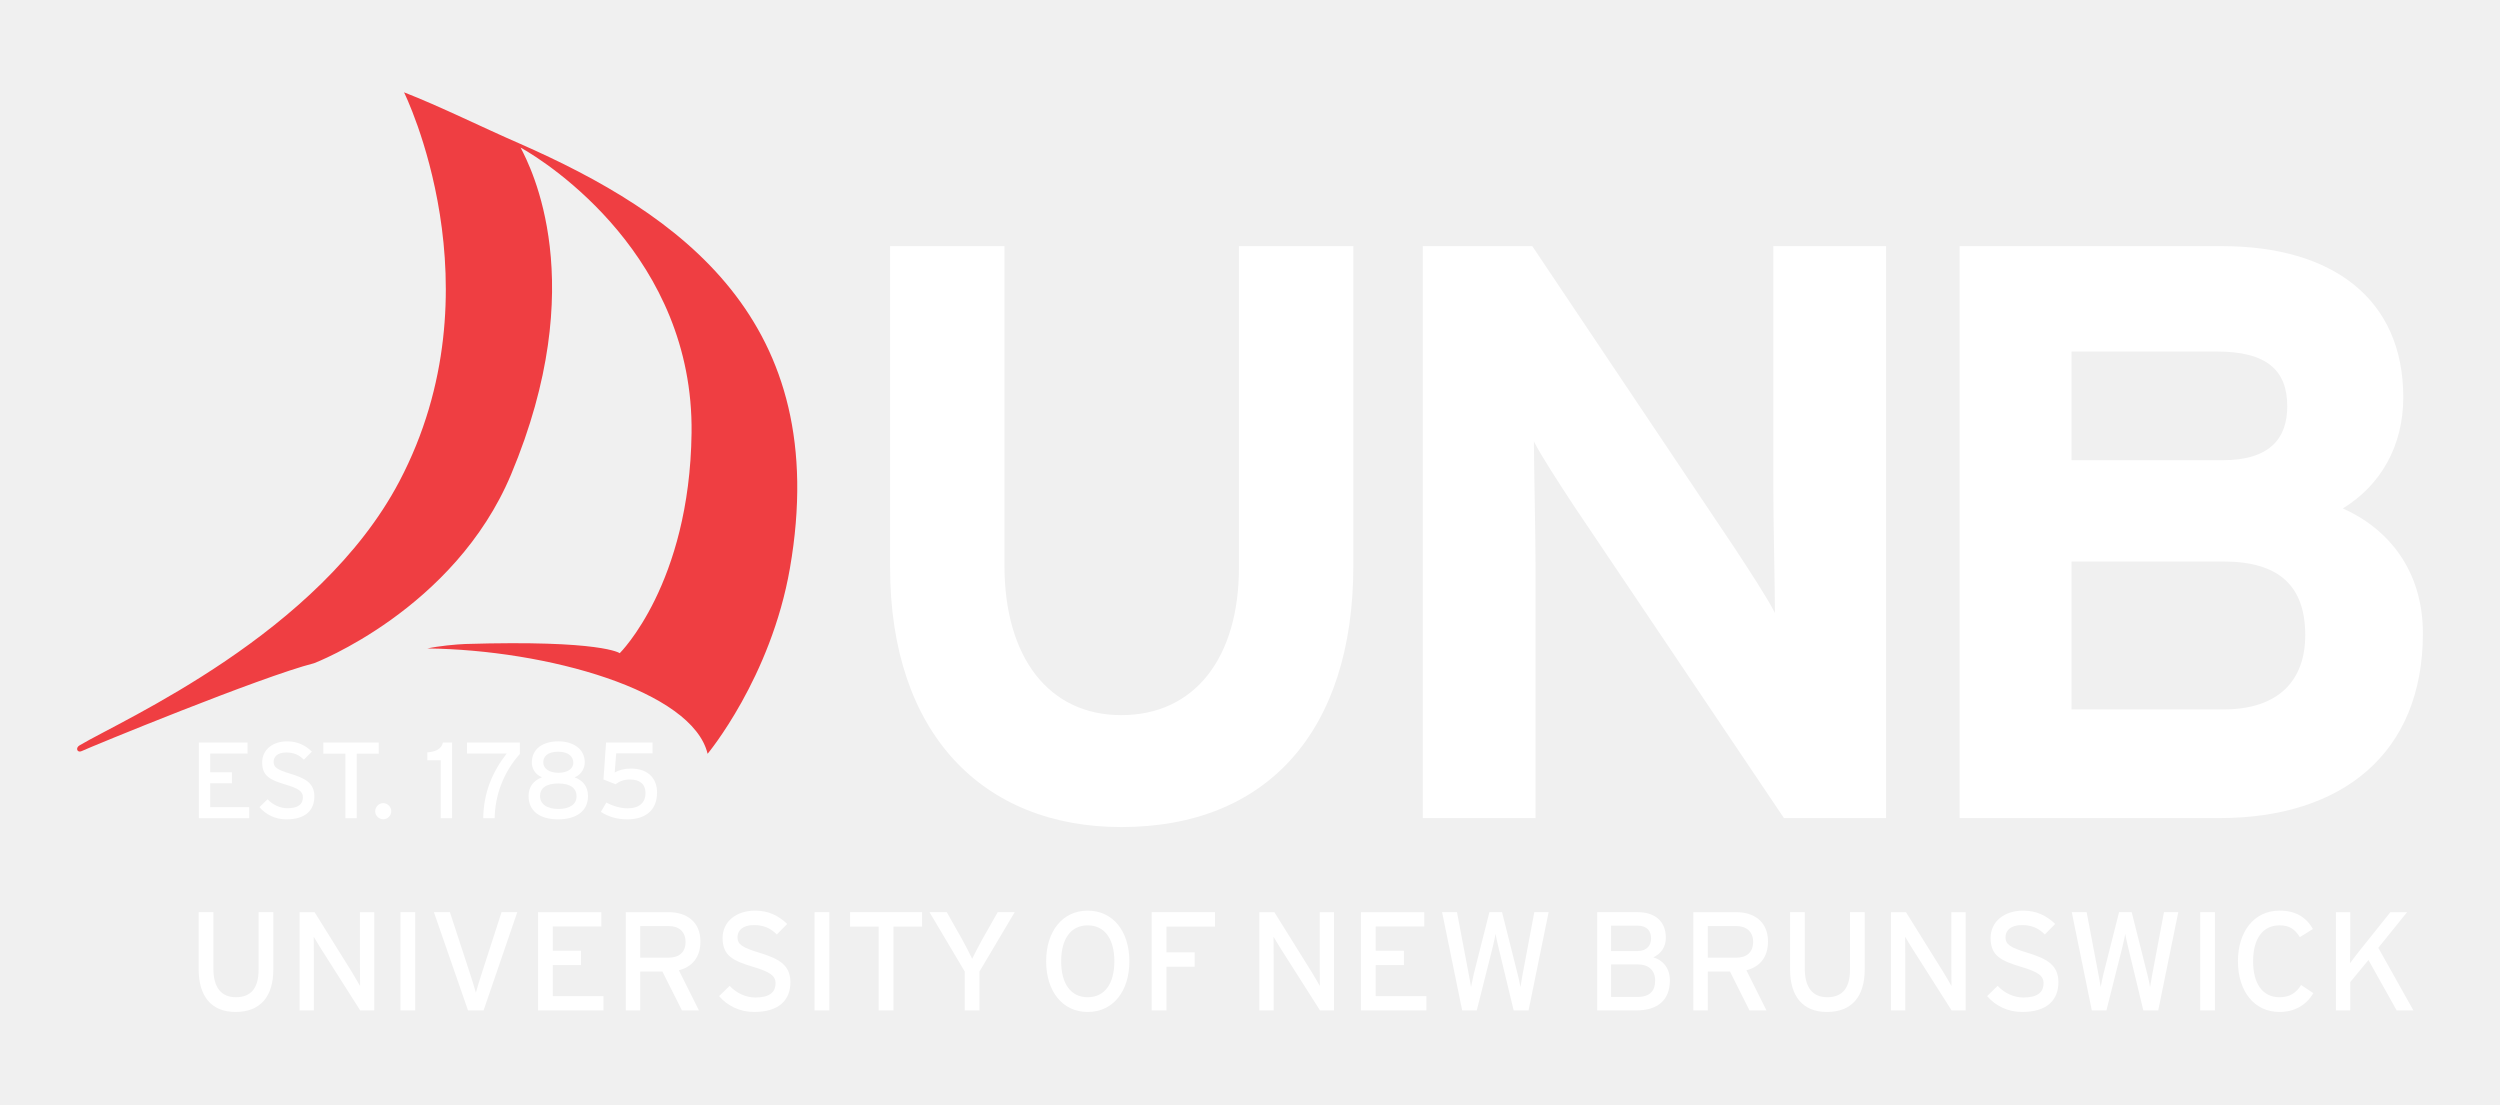
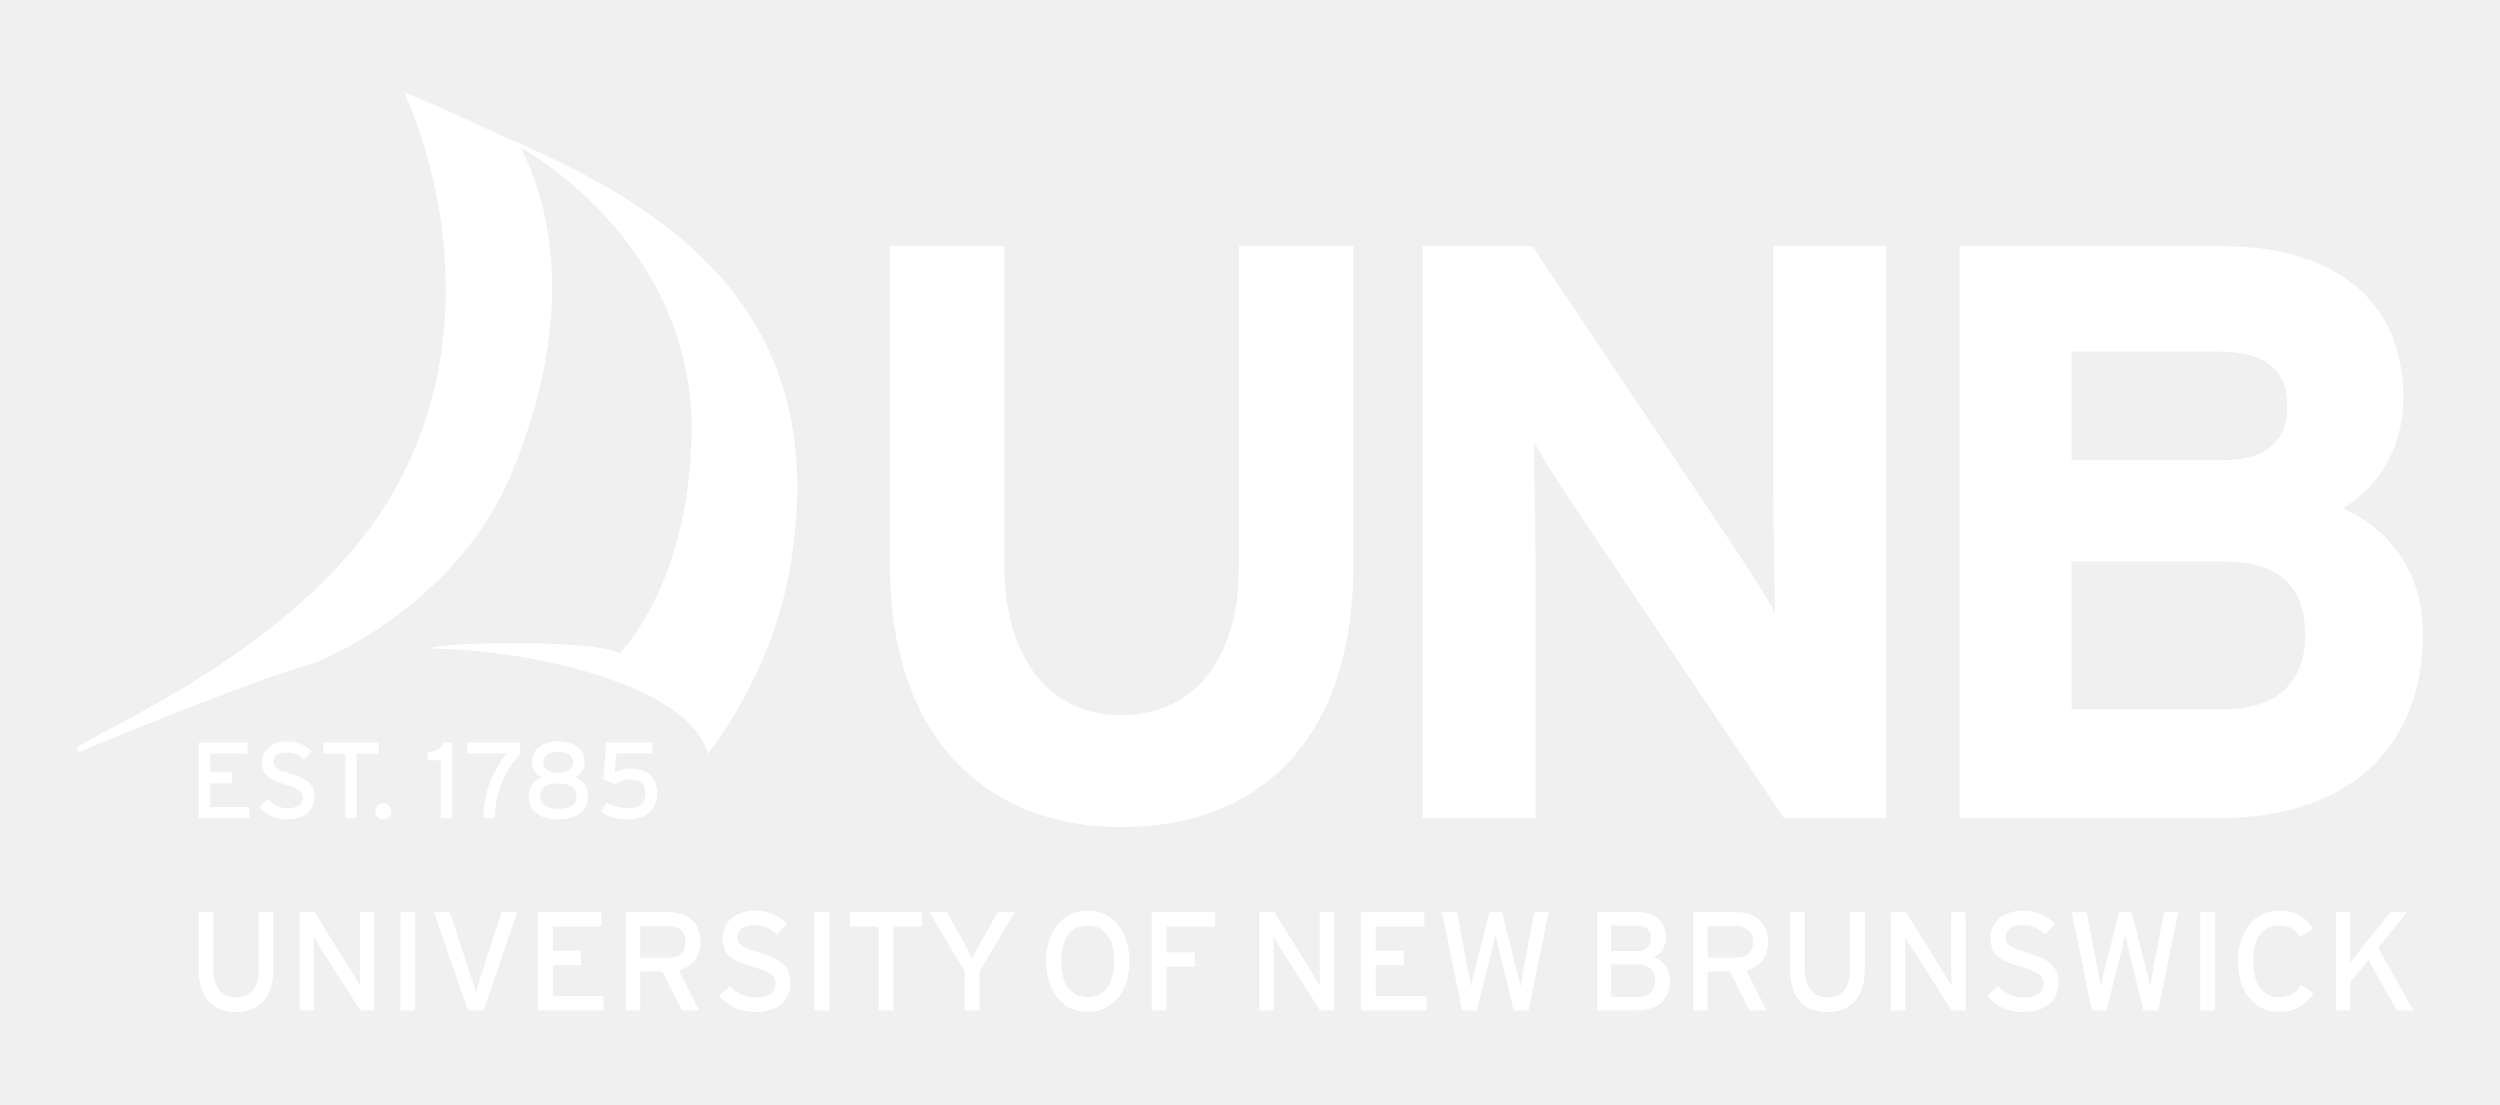
<svg xmlns="http://www.w3.org/2000/svg" xml:space="preserve" width="434.667" height="192" viewBox="0 0 434.667 192">
  <defs>
    <clipPath id="a" clipPathUnits="userSpaceOnUse">
      <path d="M0 144h326V0H0Z" />
    </clipPath>
  </defs>
  <g clip-path="url(#a)" transform="matrix(1.33333 0 0 -1.33333 0 192)">
    <path d="M0 0h-19.819v19.286H0c7.245 0 10.656-3.197 10.656-9.592C10.656 3.837 7.245 0 0 0m-19.819 46.668H-.854c6.501 0 9.165-2.452 9.165-7.139 0-4.154-2.238-7.032-8.418-7.032h-19.712Zm35.375-20.457c4.899 2.983 7.884 8.097 7.884 14.492 0 12.786-9.163 19.709-23.654 19.709h-34.201V-14.17H-.533c15.981 0 26.53 8.416 26.53 24.081 0 8.203-4.476 13.636-10.441 16.3" style="fill:#ffffff;fill-opacity:1;fill-rule:nonzero;stroke:none" transform="translate(289.949 51.492)" />
    <path d="M0 0v74.584h-14.703V43.045c0-4.154.212-13.531.212-16.302-.957 1.918-3.407 5.649-5.221 8.418l-26.423 39.423h-14.277V0h14.703v32.815c0 4.157-.214 13.535-.214 16.303.961-1.916 3.411-5.646 5.223-8.415L-13.317 0Z" style="fill:#ffffff;fill-opacity:1;fill-rule:nonzero;stroke:none" transform="translate(245.944 37.321)" />
    <path d="M0 0v41.659h-14.917V-.214c0-11.932-5.859-19.284-15.344-19.284-9.48 0-15.234 7.563-15.234 19.498v41.659H-60.41V-.214c0-21.734 12.144-33.88 30.149-33.88C-11.294-34.094 0-21.629 0 0" style="fill:#ffffff;fill-opacity:1;fill-rule:nonzero;stroke:none" transform="translate(176.477 70.245)" />
    <path d="m0 0-4.576 8.165 3.751 4.647h-2.176l-3.79-4.74c-.422-.531-1.263-1.593-1.481-1.922.016.404.036 1.794.036 2.27v4.392h-1.868V0h1.868v3.696l2.377 2.876L-2.179 0Z" style="fill:#ffffff;fill-opacity:1;fill-rule:nonzero;stroke:none" transform="translate(314.708 12.241)" />
    <path d="m0 0-1.591 1.062C-2.251.019-3.074-.531-4.41-.531c-2.236 0-3.441 1.812-3.441 4.686 0 2.875 1.205 4.687 3.441 4.687 1.317 0 1.994-.494 2.653-1.538l1.702 1.062c-.877 1.554-2.27 2.397-4.355 2.397-3.313 0-5.419-2.728-5.419-6.608 0-3.879 2.106-6.607 5.419-6.607 1.939 0 3.496.88 4.41 2.452" style="fill:#ffffff;fill-opacity:1;fill-rule:nonzero;stroke:none" transform="translate(301.657 14.492)" />
    <path d="M288.826 25.054h-1.921V12.242h1.921z" style="fill:#ffffff;fill-opacity:1;fill-rule:nonzero;stroke:none" />
    <path d="M0 0h-1.867l-1.556-8.272c-.055-.312-.164-1.025-.258-1.499A18.917 18.917 0 0 1-3.99-8.29L-6.076 0h-1.647l-2.049-8.108a34.247 34.247 0 0 1-.349-1.663c-.056.417-.22 1.298-.294 1.679L-11.95 0h-1.942l2.616-12.812h1.905l2.085 8.273c.112.437.312 1.39.367 1.702.055-.312.255-1.265.367-1.702l1.994-8.273h1.942z" style="fill:#ffffff;fill-opacity:1;fill-rule:nonzero;stroke:none" transform="translate(284.05 25.054)" />
    <path d="M0 0c0 2.288-1.575 3.092-4.1 3.86-2.215.661-2.8 1.099-2.8 1.999 0 .857.64 1.591 2.142 1.591 1.262 0 2.176-.404 2.983-1.226l1.353 1.372c-1.135 1.098-2.452 1.738-4.191 1.738-2.361 0-4.229-1.354-4.229-3.568 0-2.288 1.301-2.965 4.01-3.772 2.143-.64 2.893-1.133 2.893-2.121 0-1.245-.862-1.869-2.655-1.869-1.208 0-2.47.585-3.332 1.522l-1.372-1.338c1.08-1.262 2.689-2.069 4.558-2.069C-1.465-3.881 0-2.306 0 0" style="fill:#ffffff;fill-opacity:1;fill-rule:nonzero;stroke:none" transform="translate(268.418 15.92)" />
    <path d="M0 0v12.812h-1.866V6.208c0-.716.018-2.546.018-3.022-.183.33-.734 1.28-1.062 1.812l-4.87 7.814h-1.958V0h1.867v6.643c0 .715-.019 2.49-.019 2.967.203-.331.641-1.099.953-1.575L-1.83 0Z" style="fill:#ffffff;fill-opacity:1;fill-rule:nonzero;stroke:none" transform="translate(256.32 12.241)" />
    <path d="M0 0v7.468h-1.921V-.037c0-2.344-.953-3.587-2.967-3.587-1.921 0-2.928 1.299-2.928 3.715v7.377h-1.921V.037c0-3.533 1.647-5.584 4.815-5.584C-1.739-5.547 0-3.587 0 0" style="fill:#ffffff;fill-opacity:1;fill-rule:nonzero;stroke:none" transform="translate(243.16 17.586)" />
    <path d="M0 0v4.118h3.735c1.299 0 2.177-.732 2.177-2.067C5.912.658 5.016 0 3.735 0Zm7.851 2.103c0 2.637-1.885 3.826-4.116 3.826h-5.62V-6.882H0v5.07h2.892l2.545-5.07H7.65L5.034-1.648C6.773-1.21 7.851.055 7.851 2.103" style="fill:#ffffff;fill-opacity:1;fill-rule:nonzero;stroke:none" transform="translate(222.697 19.123)" />
    <path d="M0 0h-3.423v4.245H.055c1.447 0 2.269-.804 2.269-2.121C2.324.861 1.702 0 0 0m-3.423 9.297H.018c1.281 0 1.775-.731 1.775-1.684 0-.841-.512-1.627-1.775-1.627h-3.441zm5.51-4.135c.933.458 1.63 1.262 1.63 2.561 0 2.162-1.447 3.334-3.68 3.334h-5.271V-1.757h5.088c2.801 0 4.392 1.338 4.392 3.935 0 1.776-1.151 2.71-2.159 2.984" style="fill:#ffffff;fill-opacity:1;fill-rule:nonzero;stroke:none" transform="translate(213.509 13.998)" />
    <path d="M0 0h-1.866l-1.557-8.272c-.055-.312-.164-1.025-.255-1.499a19.361 19.361 0 0 1-.31 1.481L-6.075 0h-1.648l-2.049-8.108a38.241 38.241 0 0 1-.349-1.663c-.056.417-.22 1.298-.294 1.679L-11.95 0h-1.942l2.619-12.812h1.902l2.085 8.273c.112.437.313 1.39.369 1.702.053-.312.256-1.265.365-1.702l1.994-8.273h1.942z" style="fill:#ffffff;fill-opacity:1;fill-rule:nonzero;stroke:none" transform="translate(201.941 25.054)" />
    <path d="M0 0v1.866h-6.609v4.045h3.681V7.78h-3.681v3.165h6.333v1.867H-8.53V0Z" style="fill:#ffffff;fill-opacity:1;fill-rule:nonzero;stroke:none" transform="translate(186 12.241)" />
    <path d="M0 0v12.812h-1.867V6.208c0-.716.019-2.546.019-3.022-.183.33-.734 1.28-1.062 1.812l-4.87 7.814h-1.958V0h1.866v6.643c0 .715-.015 2.49-.015 2.967.2-.331.638-1.099.95-1.575L-1.83 0Z" style="fill:#ffffff;fill-opacity:1;fill-rule:nonzero;stroke:none" transform="translate(173.958 12.241)" />
    <path d="M0 0v1.887h-8.254v-12.814h1.923v5.693h3.678v1.884h-3.678V0Z" style="fill:#ffffff;fill-opacity:1;fill-rule:nonzero;stroke:none" transform="translate(158.436 23.168)" />
    <path d="M0 0c-2.233 0-3.459 1.812-3.459 4.686 0 2.873 1.226 4.685 3.459 4.685 2.251 0 3.478-1.812 3.478-4.685C3.478 1.812 2.251 0 0 0m0 11.292c-3.313 0-5.417-2.728-5.417-6.606C-5.417.805-3.313-1.923 0-1.923c3.332 0 5.435 2.728 5.435 6.609 0 3.878-2.103 6.606-5.435 6.606" style="fill:#ffffff;fill-opacity:1;fill-rule:nonzero;stroke:none" transform="translate(141.835 13.961)" />
    <path d="M0 0h-2.215l-2.012-3.55a54.803 54.803 0 0 1-1.317-2.525 54.51 54.51 0 0 1-1.32 2.543L-8.858 0h-2.251l4.594-7.743v-5.069h1.921v5.069z" style="fill:#ffffff;fill-opacity:1;fill-rule:nonzero;stroke:none" transform="translate(132.317 25.054)" />
    <path d="M0 0v1.887h-9.389V0h3.733v-10.927h1.923V0z" style="fill:#ffffff;fill-opacity:1;fill-rule:nonzero;stroke:none" transform="translate(120.238 23.168)" />
    <path d="M108.141 25.054h-1.921V12.242h1.921z" style="fill:#ffffff;fill-opacity:1;fill-rule:nonzero;stroke:none" />
    <path d="M0 0c0 2.288-1.575 3.092-4.102 3.86C-6.315 4.521-6.9 4.959-6.9 5.859c0 .857.64 1.591 2.142 1.591 1.262 0 2.176-.404 2.983-1.226l1.354 1.372c-1.136 1.098-2.453 1.738-4.191 1.738-2.361 0-4.23-1.354-4.23-3.568 0-2.288 1.301-2.965 4.011-3.772 2.14-.64 2.892-1.133 2.892-2.121 0-1.245-.864-1.869-2.655-1.869-1.208 0-2.47.585-3.332 1.522L-9.3-1.812c1.08-1.262 2.691-2.069 4.56-2.069C-1.465-3.881 0-2.306 0 0" style="fill:#ffffff;fill-opacity:1;fill-rule:nonzero;stroke:none" transform="translate(103.07 15.92)" />
    <path d="M0 0v4.118h3.732c1.302 0 2.179-.732 2.179-2.067C5.911.658 5.016 0 3.732 0Zm7.851 2.103c0 2.637-1.885 3.826-4.119 3.826h-5.617V-6.882H0v5.07h2.892l2.545-5.07H7.65L5.034-1.648C6.772-1.21 7.851.055 7.851 2.103" style="fill:#ffffff;fill-opacity:1;fill-rule:nonzero;stroke:none" transform="translate(83.486 19.123)" />
    <path d="M0 0v1.866h-6.608v4.045h3.678V7.78h-3.678v3.165h6.333v1.867H-8.53V0Z" style="fill:#ffffff;fill-opacity:1;fill-rule:nonzero;stroke:none" transform="translate(78.691 12.241)" />
    <path d="M0 0h-2.051l-2.635-8.145c-.236-.749-.604-1.904-.713-2.36-.109.456-.476 1.59-.715 2.342L-8.785 0h-2.088l4.449-12.812h2.03z" style="fill:#ffffff;fill-opacity:1;fill-rule:nonzero;stroke:none" transform="translate(67.453 25.054)" />
    <path d="M54.146 25.054h-1.923V12.242h1.923z" style="fill:#ffffff;fill-opacity:1;fill-rule:nonzero;stroke:none" />
    <path d="M0 0v12.812h-1.866V6.208c0-.716.018-2.546.018-3.022A61.25 61.25 0 0 1-2.91 4.998l-4.87 7.814h-1.958V0h1.867v6.643c0 .715-.019 2.49-.019 2.967.203-.331.641-1.099.953-1.575L-1.832 0Z" style="fill:#ffffff;fill-opacity:1;fill-rule:nonzero;stroke:none" transform="translate(48.802 12.241)" />
    <path d="M0 0v7.468h-1.923V-.037c0-2.344-.951-3.587-2.965-3.587-1.921 0-2.926 1.299-2.926 3.715v7.377h-1.923V.037c0-3.533 1.647-5.584 4.815-5.584C-1.739-5.547 0-3.587 0 0" style="fill:#ffffff;fill-opacity:1;fill-rule:nonzero;stroke:none" transform="translate(35.642 17.586)" />
-     <path d="M0 0c1.331-2.573 9.229-17.657-1.24-42.63-7.399-17.639-25.685-24.61-25.685-24.61-6.902-1.754-29.235-10.949-30.32-11.465-.547-.255-.859.399-.259.755 5.603 3.336 31.229 14.527 41.7 34.426 13.263 25.213.606 50.728.606 50.728C-10.528 5.392-4.945 2.614-.15.531c20.928-9.199 40.868-23.078 35.276-55.364-2.481-14.321-10.738-24.218-10.738-24.218-1.969 8.238-20.963 13.557-36.55 13.735 1.46.316 3.792.542 4.961.581 17.832.542 20.131-1.199 20.131-1.199s9.12 9.006 9.366 28.723C22.583-14.343 3.742-2.078 0 0" style="fill:#ef3e42;fill-opacity:1;fill-rule:nonzero;stroke:none" transform="translate(67.884 124.758)" />
+     <path d="M0 0c1.331-2.573 9.229-17.657-1.24-42.63-7.399-17.639-25.685-24.61-25.685-24.61-6.902-1.754-29.235-10.949-30.32-11.465-.547-.255-.859.399-.259.755 5.603 3.336 31.229 14.527 41.7 34.426 13.263 25.213.606 50.728.606 50.728C-10.528 5.392-4.945 2.614-.15.531c20.928-9.199 40.868-23.078 35.276-55.364-2.481-14.321-10.738-24.218-10.738-24.218-1.969 8.238-20.963 13.557-36.55 13.735 1.46.316 3.792.542 4.961.581 17.832.542 20.131-1.199 20.131-1.199s9.12 9.006 9.366 28.723C22.583-14.343 3.742-2.078 0 0" style="fill:#ffffff;fill-opacity:1;fill-rule:nonzero;stroke:none" transform="translate(67.884 124.758)" />
    <path d="M0 0c0 1.792-1.142 3.115-3.396 3.115-.886 0-1.579-.198-2.128-.508l.198 2.493h4.734v1.411h-6.057l-.338-4.82 1.577-.62c.508.381 1.071.62 1.901.62 1.226 0 2.003-.592 2.003-1.759 0-1.256-.805-2.003-2.341-2.003-.886 0-1.93.296-2.761.761l-.718-1.224c1.057-.677 2.183-.973 3.436-.973C-1.606-3.507 0-2.409 0 0" style="fill:#ffffff;fill-opacity:1;fill-rule:nonzero;stroke:none" transform="translate(85.68 40.664)" />
    <path d="M0 0c-1.522 0-2.381.661-2.381 1.705 0 1 .788 1.62 2.367 1.62 1.648 0 2.395-.65 2.395-1.691C2.381.677 1.577 0 0 0m-.014 7.465c1.436 0 1.972-.704 1.972-1.449 0-.72-.677-1.297-1.944-1.297-1.226 0-1.974.563-1.974 1.352 0 .747.508 1.394 1.946 1.394m2.14-3.338c1.014.408 1.324 1.351 1.324 1.93 0 1.903-1.675 2.762-3.436 2.762-1.931 0-3.467-.889-3.467-2.789 0-.593.31-1.482 1.325-1.903-1.142-.422-1.748-1.27-1.748-2.45 0-1.944 1.467-3.031 3.849-3.031 2.379 0 3.901 1.087 3.901 3.031 0 1.267-.69 2.055-1.748 2.45" style="fill:#ffffff;fill-opacity:1;fill-rule:nonzero;stroke:none" transform="translate(72.803 38.51)" />
    <path d="M0 0v1.495h-6.889V.057h5.17c-1.845-2.382-3.001-5.03-3.055-8.425h1.492A12.833 12.833 0 0 0 0 0" style="fill:#ffffff;fill-opacity:1;fill-rule:nonzero;stroke:none" transform="translate(67.787 45.679)" />
    <path d="M0 0v9.863h-1.196C-1.378 8.99-2.21 8.65-3.227 8.58V7.552h1.748V0z" style="fill:#ffffff;fill-opacity:1;fill-rule:nonzero;stroke:none" transform="translate(58.953 37.311)" />
    <path d="M0 0c0 .567-.479 1.06-1.048 1.06-.57 0-1.046-.493-1.046-1.06 0-.572.476-1.048 1.046-1.048C-.479-1.048 0-.572 0 0" style="fill:#ffffff;fill-opacity:1;fill-rule:nonzero;stroke:none" transform="translate(51.02 38.214)" />
    <path d="M0 0v1.452h-7.229V0h2.876v-8.411h1.479V0Z" style="fill:#ffffff;fill-opacity:1;fill-rule:nonzero;stroke:none" transform="translate(49.39 45.721)" />
    <path d="M0 0c0 1.761-1.212 2.381-3.156 2.971-1.705.508-2.156.848-2.156 1.536 0 .663.492 1.226 1.647 1.226.974 0 1.678-.31 2.297-.943l1.044 1.057c-.875.843-1.887 1.338-3.227 1.338-1.818 0-3.254-1.041-3.254-2.748 0-1.76 1-2.281 3.086-2.901 1.647-.495 2.226-.873 2.226-1.637 0-.954-.663-1.435-2.044-1.435-.93 0-1.9.451-2.564 1.169l-1.057-1.028c.832-.973 2.072-1.593 3.509-1.593C-1.128-2.988 0-1.775 0 0" style="fill:#ffffff;fill-opacity:1;fill-rule:nonzero;stroke:none" transform="translate(40.992 40.143)" />
    <path d="M0 0v1.436h-5.086v3.115h2.833v1.438h-2.833v2.436h4.874v1.438h-6.353V0Z" style="fill:#ffffff;fill-opacity:1;fill-rule:nonzero;stroke:none" transform="translate(32.494 37.311)" />
  </g>
</svg>
